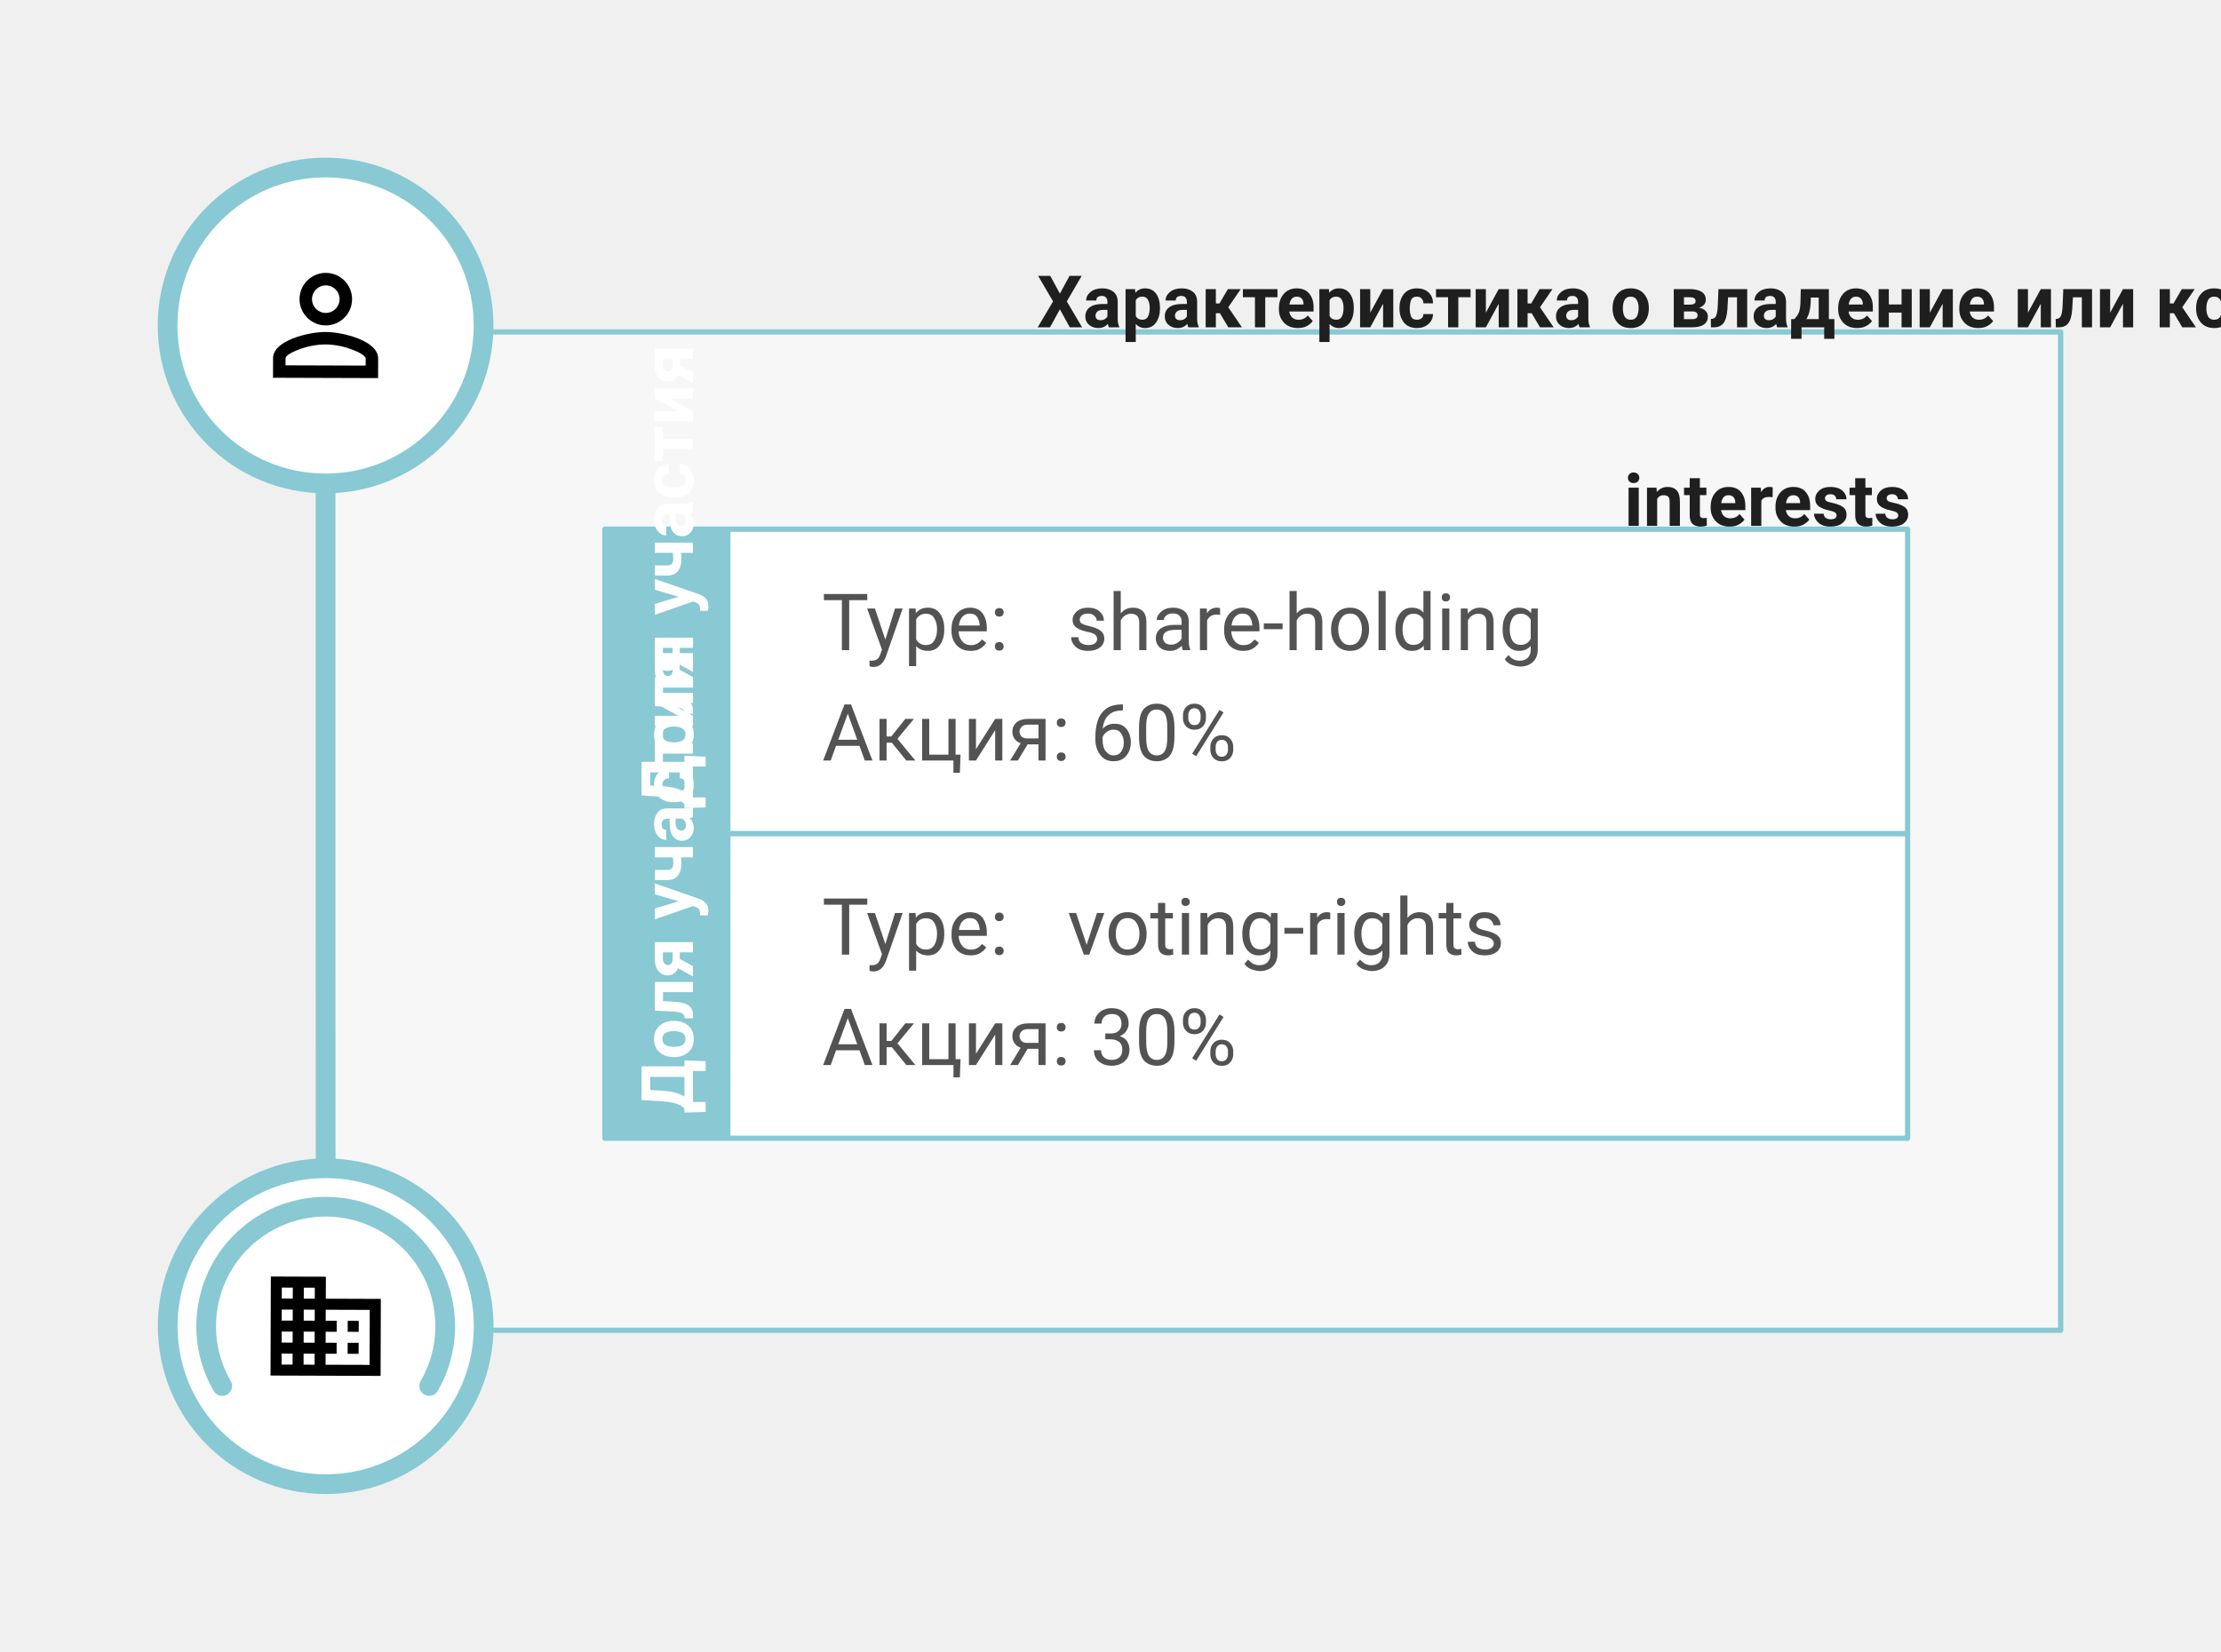
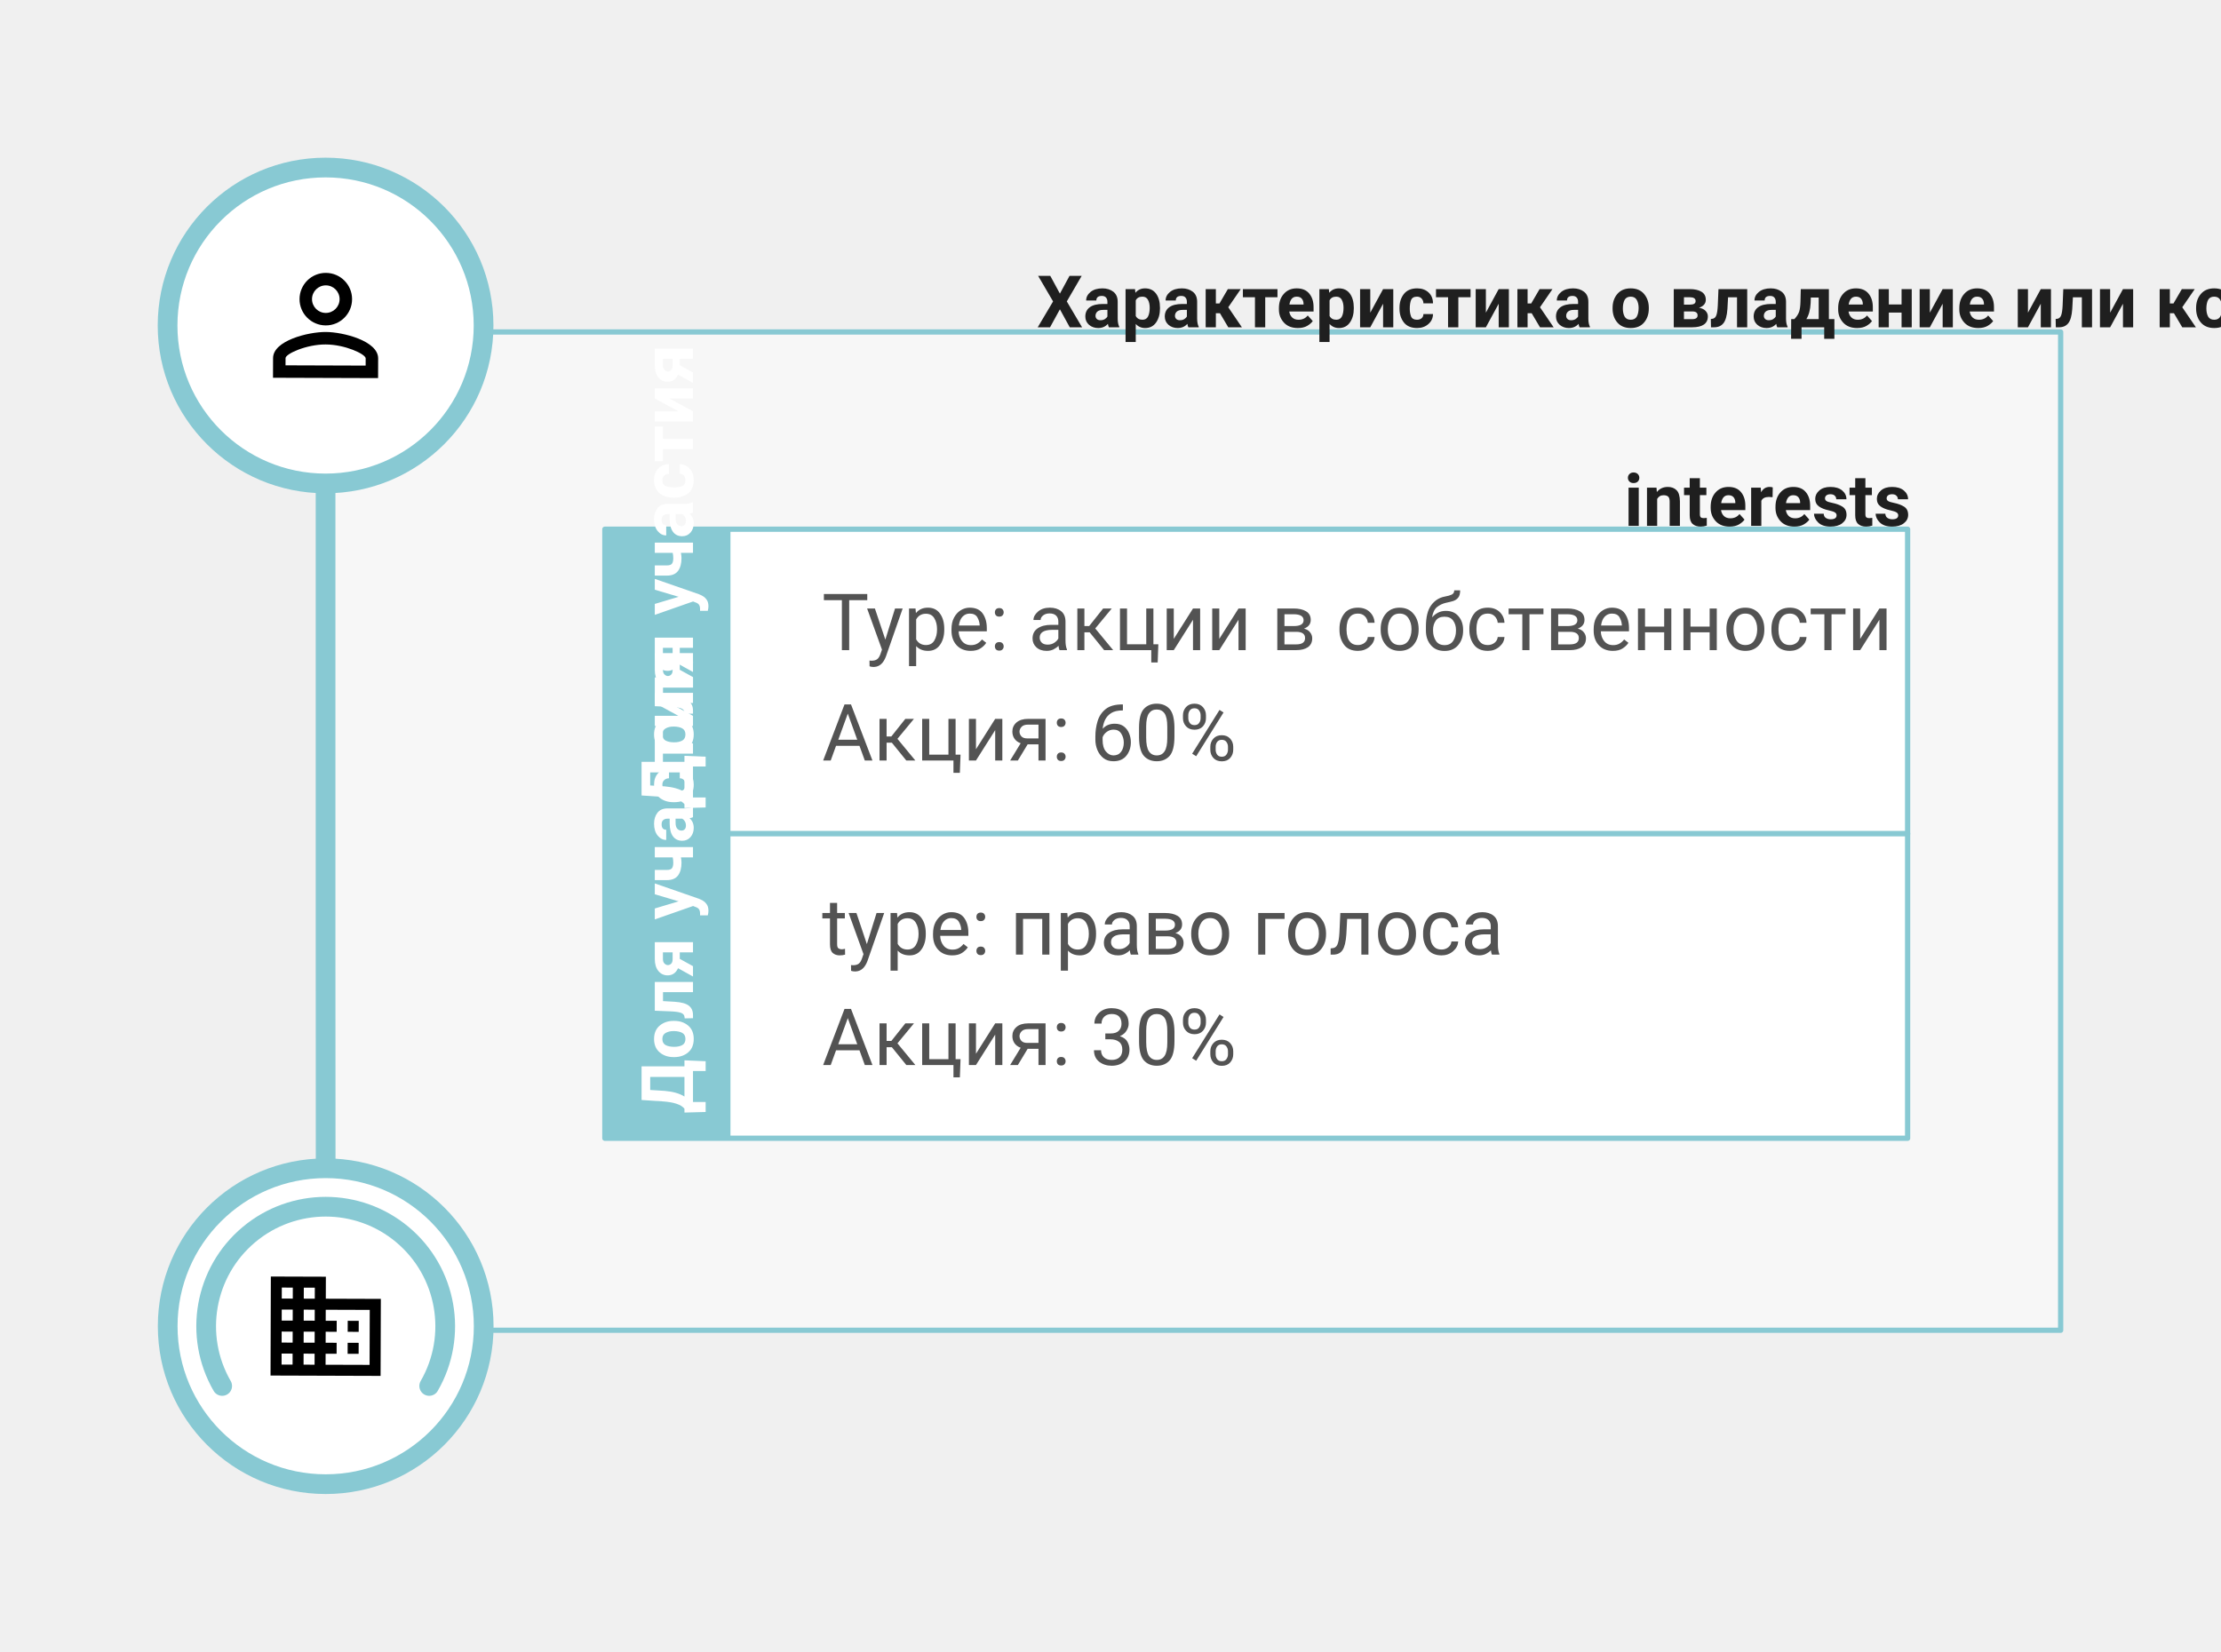
<svg xmlns="http://www.w3.org/2000/svg" id="Layer_1" data-name="Layer 1" viewBox="0 0 422.451 314.247" version="1.1" width="422.451" height="314.247">
  <defs id="defs3">
    <marker orient="auto" refY="0" refX="0" id="Arrow1Lend" style="overflow:visible">
      <path id="path4371" d="M 0,0 5,-5 -12.5,0 5,5 0,0 Z" style="fill:#00deb6;fill-opacity:1;fill-rule:evenodd;stroke:#00deb6;stroke-width:1pt;stroke-opacity:1" transform="matrix(-0.8,0,0,-0.8,-10,0)" />
    </marker>
    <marker orient="auto" refY="0" refX="0" id="Arrow1Mend" style="overflow:visible">
      <path id="path4377" d="M 0,0 5,-5 -12.5,0 5,5 0,0 Z" style="fill:#00deb6;fill-opacity:1;fill-rule:evenodd;stroke:#00deb6;stroke-width:1pt;stroke-opacity:1" transform="matrix(-0.4,0,0,-0.4,-4,0)" />
    </marker>
    <marker orient="auto" refY="0" refX="0" id="Arrow1Mstart" style="overflow:visible">
      <path id="path4374" d="M 0,0 5,-5 -12.5,0 5,5 0,0 Z" style="fill:#88c9d3;fill-opacity:1;fill-rule:evenodd;stroke:#88c9d3;stroke-width:1pt;stroke-opacity:1" transform="matrix(0.4,0,0,0.4,4,0)" />
    </marker>
    <style id="style5">.cls-1,.cls-10,.cls-11,.cls-7,.cls-8{fill:none;}.cls-1,.cls-11{stroke:#00deb6;}.cls-1,.cls-10,.cls-11,.cls-7{stroke-miterlimit:10;}.cls-2{fill:#00deb6;}.cls-3{font-size:16px;fill:#262737;}.cls-12,.cls-3{font-family:HKGrotesk-SemiBold, HK Grotesk;font-weight:700;}.cls-4{letter-spacing:-0.03em;}.cls-5{letter-spacing:-0.02em;}.cls-6{letter-spacing:0em;}.cls-7{stroke:#262737;}.cls-11,.cls-7{stroke-width:5px;}.cls-9{letter-spacing:-0.01em;}.cls-10{stroke:#e6e6e6;}.cls-12{font-size:12px;fill:gray;}.cls-13{letter-spacing:-0.03em;}.cls-14{letter-spacing:-0.01em;}.cls-15{letter-spacing:-0.02em;}.cls-16{letter-spacing:0em;}.cls-17{letter-spacing:0em;}.cls-18{letter-spacing:0em;}</style>
    <marker orient="auto" refY="0" refX="0" id="Arrow1Mstart-2" style="overflow:visible">
      <path id="path4374-0" d="M 0,0 5,-5 -12.5,0 5,5 0,0 Z" style="fill:#88c9d3;fill-opacity:1;fill-rule:evenodd;stroke:#88c9d3;stroke-width:1pt;stroke-opacity:1" transform="matrix(0.4,0,0,0.4,4,0)" />
    </marker>
    <clipPath id="p.1">
      <path style="clip-rule:evenodd" id="path3414" d="M 0,0 30,0 30,26 0,26 Z" />
    </clipPath>
    <clipPath id="p.2">
      <path style="clip-rule:evenodd" id="path3423" d="M 0,0 24,0 24,25 0,25 Z" />
    </clipPath>
    <clipPath id="p.1-3">
      <path style="clip-rule:evenodd" id="path3414-8" d="M 0,0 30,0 30,26 0,26 Z" />
    </clipPath>
    <clipPath id="p.1-3-0">
      <path style="clip-rule:evenodd" id="path3414-8-5" d="M 0,0 30,0 30,26 0,26 Z" />
    </clipPath>
    <clipPath id="p.2-5">
      <path style="clip-rule:evenodd" id="path3423-3" d="M 0,0 24,0 24,25 0,25 Z" />
    </clipPath>
    <clipPath id="p.1-9">
      <path style="clip-rule:evenodd" id="path3414-1" d="M 0,0 30,0 30,26 0,26 Z" />
    </clipPath>
    <marker orient="auto" refY="0" refX="0" id="Arrow1Mstart-2-5" style="overflow:visible">
      <path id="path4374-0-0" d="M 0,0 5,-5 -12.5,0 5,5 0,0 Z" style="fill:#00deb6;fill-opacity:1;fill-rule:evenodd;stroke:#00deb6;stroke-width:1pt;stroke-opacity:1" transform="matrix(0.4,0,0,0.4,4,0)" />
    </marker>
    <marker orient="auto" refY="0" refX="0" id="Arrow1Mstart-4" style="overflow:visible">
      <path id="path4374-9" d="M 0,0 5,-5 -12.5,0 5,5 0,0 Z" style="fill:#00deb6;fill-opacity:1;fill-rule:evenodd;stroke:#00deb6;stroke-width:1pt;stroke-opacity:1" transform="matrix(0.4,0,0,0.4,4,0)" />
    </marker>
    <marker orient="auto" refY="0" refX="0" id="Arrow1Mstart-2-9" style="overflow:visible">
      <path id="path4374-0-9" d="M 0,0 5,-5 -12.5,0 5,5 0,0 Z" style="fill:#88c9d3;fill-opacity:1;fill-rule:evenodd;stroke:#88c9d3;stroke-width:1pt;stroke-opacity:1" transform="matrix(0.4,0,0,0.4,4,0)" />
    </marker>
    <marker orient="auto" refY="0" refX="0" id="Arrow1Mstart-2-9-8" style="overflow:visible">
      <path id="path4374-0-9-9" d="M 0,0 5,-5 -12.5,0 5,5 0,0 Z" style="fill:#88c9d3;fill-opacity:1;fill-rule:evenodd;stroke:#88c9d3;stroke-width:1pt;stroke-opacity:1" transform="matrix(0.4,0,0,0.4,4,0)" />
    </marker>
  </defs>
  <rect style="fill:#f7f7f7;fill-opacity:1;stroke:#88c9d3;stroke-width:1;stroke-linecap:round;stroke-linejoin:round;stroke-miterlimit:10;stroke-dasharray:none;stroke-opacity:1" id="rect11772" width="330" height="189.927" x="61.951" y="63.161" />
  <circle class="cls-11" id="circle209-2-0-1" style="fill:#ffffff;fill-opacity:1;stroke:#88c9d3;stroke-width:3.75;stroke-linecap:round;stroke-miterlimit:8.5;stroke-dasharray:none;stroke-opacity:1" cx="61.949" cy="252.319" r="30.052" />
  <path class="cls-11" id="circle209-7-4" style="fill:none;stroke:#88c9d3;stroke-width:3.75;stroke-linecap:round;stroke-miterlimit:8.5;stroke-dasharray:none;stroke-opacity:1" d="m 42.26,263.687 a 22.735,22.735 0 0 1 5.075,-28.783 22.735,22.735 0 0 1 29.227,0 22.735,22.735 0 0 1 5.075,28.783" />
  <path class="cls-2" d="M 347.068,56.626 Z" id="path11-6" style="fill:#00deb6" />
  <path d="m 347.068,56.626 0,0 m 0,0 0,0 m 0,0 z m 0,0 z" id="path27-3" />
  <path class="cls-8" d="M 347.068,56.626 Z" id="path29-0" style="fill:none" />
  <path class="cls-8" d="M 347.068,56.626 Z" id="path41-6" style="fill:none" />
  <path d="m 347.068,56.626 z m 0,0 z m 0,0 z m 0,0 z m 0,0 z m 0,0 z m 0,0 z m 0,0 z m 0,0 z m 0,0 z m 0,0 z m 0,0 z" id="path43-0" />
  <path class="cls-10" d="m 347.068,56.626 0,0" id="path45-4" style="fill:none;stroke:#e6e6e6;stroke-miterlimit:10" />
  <path class="cls-10" d="m 347.068,56.626 0,0" id="path47-5" style="fill:none;stroke:#e6e6e6;stroke-miterlimit:10" />
  <path class="cls-10" d="m 347.068,56.626 0,0" id="path49-8" style="fill:none;stroke:#e6e6e6;stroke-miterlimit:10" />
  <path class="cls-10" d="m 347.068,56.626 0,0" id="path51-2" style="fill:none;stroke:#e6e6e6;stroke-miterlimit:10" />
  <path class="cls-10" d="m 347.068,56.626 0,0" id="path53-8" style="fill:none;stroke:#e6e6e6;stroke-miterlimit:10" />
  <path class="cls-10" d="m 347.068,56.626 0,0" id="path55-6" style="fill:none;stroke:#e6e6e6;stroke-miterlimit:10" />
  <path class="cls-10" d="m 347.068,56.626 0,0" id="path57-8" style="fill:none;stroke:#e6e6e6;stroke-miterlimit:10" />
  <path class="cls-10" d="m 347.068,56.626 0,0" id="path59-5" style="fill:none;stroke:#e6e6e6;stroke-miterlimit:10" />
  <path class="cls-10" d="m 347.068,56.626 0,0" id="path61-3" style="fill:none;stroke:#e6e6e6;stroke-miterlimit:10" />
  <path class="cls-10" d="m 347.068,56.626 0,0" id="path63-4" style="fill:none;stroke:#e6e6e6;stroke-miterlimit:10" />
  <path class="cls-10" d="m 347.068,56.626 0,0" id="path65-0" style="fill:none;stroke:#e6e6e6;stroke-miterlimit:10" />
  <path class="cls-10" d="m 347.068,56.626 0,0" id="path67-1" style="fill:none;stroke:#e6e6e6;stroke-miterlimit:10" />
  <path class="cls-10" d="m 347.068,56.626 0,0" id="path69-7" style="fill:none;stroke:#e6e6e6;stroke-miterlimit:10" />
  <path class="cls-10" d="m 347.068,56.626 0,0" id="path71-7" style="fill:none;stroke:#e6e6e6;stroke-miterlimit:10" />
  <path class="cls-10" d="m 347.068,56.626 0,0" id="path73-8" style="fill:none;stroke:#e6e6e6;stroke-miterlimit:10" />
  <path class="cls-10" d="m 347.068,56.626 0,0" id="path75-0" style="fill:none;stroke:#e6e6e6;stroke-miterlimit:10" />
  <path class="cls-10" d="m 347.068,56.626 0,0" id="path77-8" style="fill:none;stroke:#e6e6e6;stroke-miterlimit:10" />
  <path class="cls-11" d="m 347.068,56.626 0,0" id="path79-9" style="fill:none;stroke:#00deb6;stroke-width:5px;stroke-miterlimit:10" />
  <path class="cls-11" d="m 347.068,56.626 0,0" id="path85-7" style="fill:none;stroke:#00deb6;stroke-width:5px;stroke-miterlimit:10" />
  <path class="cls-11" d="m 347.068,56.626 0,0" id="path87-8" style="fill:none;stroke:#00deb6;stroke-width:5px;stroke-miterlimit:10" />
  <path class="cls-11" d="m 347.068,56.626 0,0" id="path89-3" style="fill:none;stroke:#00deb6;stroke-width:5px;stroke-miterlimit:10" />
  <path class="cls-11" d="m 347.068,56.626 0,0" id="path91-9" style="fill:none;stroke:#00deb6;stroke-width:5px;stroke-miterlimit:10" />
  <path class="cls-11" d="m 347.068,56.626 0,0" id="path93-7" style="fill:none;stroke:#00deb6;stroke-width:5px;stroke-miterlimit:10" />
  <path class="cls-11" d="m 347.068,56.626 0,0" id="path95-2" style="fill:none;stroke:#00deb6;stroke-width:5px;stroke-miterlimit:10" />
  <path class="cls-10" d="m 347.068,56.626 0,0" id="path97-5" style="fill:none;stroke:#e6e6e6;stroke-miterlimit:10" />
  <path class="cls-10" d="m 347.068,56.626 0,0" id="path99-0" style="fill:none;stroke:#e6e6e6;stroke-miterlimit:10" />
  <path class="cls-10" d="m 347.068,56.626 0,0" id="path101-2" style="fill:none;stroke:#e6e6e6;stroke-miterlimit:10" />
  <path class="cls-10" d="m 347.068,56.626 0,0" id="path103-4" style="fill:none;stroke:#e6e6e6;stroke-miterlimit:10" />
  <path class="cls-10" d="m 347.068,56.626 0,0" id="path105-8" style="fill:none;stroke:#e6e6e6;stroke-miterlimit:10" />
  <path class="cls-10" d="m 347.068,56.626 0,0" id="path107-0" style="fill:none;stroke:#e6e6e6;stroke-miterlimit:10" />
  <path class="cls-10" d="m 347.068,56.626 0,0" id="path109-6" style="fill:none;stroke:#e6e6e6;stroke-miterlimit:10" />
  <path class="cls-10" d="m 347.068,56.626 0,0" id="path111-2" style="fill:none;stroke:#e6e6e6;stroke-miterlimit:10" />
  <path class="cls-10" d="m 347.068,56.626 0,0" id="path113-6" style="fill:none;stroke:#e6e6e6;stroke-miterlimit:10" />
  <path class="cls-10" d="m 347.068,56.626 0,0" id="path115-5" style="fill:none;stroke:#e6e6e6;stroke-miterlimit:10" />
  <path class="cls-10" d="m 347.068,56.626 0,0" id="path117-6" style="fill:none;stroke:#e6e6e6;stroke-miterlimit:10" />
  <path class="cls-10" d="m 347.068,56.626 0,0" id="path119-6" style="fill:none;stroke:#e6e6e6;stroke-miterlimit:10" />
  <path class="cls-2" d="M 347.068,56.626 Z" id="path171-1" style="fill:#00deb6" />
  <path class="cls-2" d="M 347.068,56.626 Z" id="path197-3" style="fill:#00deb6" />
  <path class="cls-8" d="M 347.068,56.626 Z" id="path211-2" style="fill:none" />
  <path d="m 347.068,56.626 z m 0,0 z m 0,0 z m 0,0 z m 0,0 z m 0,0 z m 0,0 z m 0,0 z m 0,0 z m 0,0 z m 0,0 z m 0,0 z" id="path213-9" />
  <path id="path4516" d="m 61.97,247.087 0.013,-4.186 -10.466,-0.034 -0.059,18.838 20.932,0.068 0.048,-14.652 z m -6.32,12.539 -2.093,-0.007 0.006,-2.093 2.093,0.007 z m 0.013,-4.186 -2.093,-0.007 0.006,-2.093 2.093,0.007 z m 0.013,-4.186 -2.093,-0.007 0.006,-2.093 2.093,0.007 z m 0.013,-4.186 -2.093,-0.007 0.006,-2.093 2.093,0.007 z m 4.146,12.573 -2.093,-0.006 0.006,-2.095 2.093,0.007 z m 0.013,-4.186 -2.093,-0.006 0.006,-2.093 2.093,0.007 z m 0.013,-4.186 -2.093,-0.006 0.006,-2.093 2.093,0.007 z m 0.013,-4.186 -2.093,-0.006 0.007,-2.093 2.093,0.007 z m 10.426,12.593 -8.373,-0.025 0.006,-2.093 2.093,0.007 0.006,-2.093 -2.093,-0.006 0.006,-2.093 2.093,0.007 0.006,-2.093 -2.093,-0.006 0.006,-2.093 8.373,0.028 z m -2.066,-8.38 -2.093,-0.006 -0.007,2.093 2.093,0.007 z m -0.013,4.186 -2.093,-0.006 -0.007,2.093 2.093,0.007 z" />
  <circle class="cls-11" id="circle209-2-0-1-7" style="fill:#ffffff;fill-opacity:1;stroke:#88c9d3;stroke-width:3.75;stroke-linecap:round;stroke-miterlimit:8.5;stroke-dasharray:none;stroke-opacity:1" cx="61.927" cy="61.927" r="30.052" />
  <path style="fill:none;fill-rule:evenodd;stroke:#88c9d3;stroke-width:3.75;stroke-linecap:butt;stroke-linejoin:miter;stroke-miterlimit:8.5;stroke-dasharray:none;stroke-opacity:1" d="m 61.927,91.979 1.2e-5,85.868 0.016,44.42" id="path12354-2-8-1" />
  <path id="path5743" d="m 61.979,54.292 a 2.623,2.623 0 1 1 -2.632,2.614 2.623,2.623 0 0 1 2.632,-2.614 m -0.036,11.242 c 3.71,0.012 7.614,1.849 7.611,2.648 l -0.005,1.374 -15.24,-0.05 0.005,-1.374 c 0,-0.799 3.918,-2.611 7.629,-2.598 m 0.044,-13.616 a 4.997,4.997 0 1 0 4.981,5.013 4.995,4.995 0 0 0 -4.981,-5.013 z m -0.036,11.242 c -3.335,-0.011 -9.999,1.641 -10.011,4.964 l -0.012,3.747 19.986,0.064 0.013,-3.747 c 0.011,-3.322 -6.641,-5.017 -9.976,-5.028 z" />
  <g id="g9888" transform="translate(-9.746174,22.75386)">
    <rect y="77.933" x="124.796" height="57.937" width="247.794" id="rect11772-8" style="fill:#ffffff;fill-opacity:1;stroke:#88c9d3;stroke-width:1;stroke-linecap:round;stroke-linejoin:round;stroke-miterlimit:10;stroke-dasharray:none;stroke-opacity:1" />
    <rect y="77.933" x="124.796" height="57.937" width="23.89" id="rect9705" style="color:#000000;clip-rule:nonzero;display:inline;overflow:visible;visibility:visible;opacity:1;isolation:auto;mix-blend-mode:normal;color-interpolation:sRGB;color-interpolation-filters:linearRGB;solid-color:#000000;solid-opacity:1;fill:#88c9d3;fill-opacity:1;fill-rule:nonzero;stroke:none;stroke-width:1;stroke-linecap:round;stroke-linejoin:miter;stroke-miterlimit:10;stroke-dasharray:none;stroke-dashoffset:0;stroke-opacity:1;color-rendering:auto;image-rendering:auto;shape-rendering:auto;text-rendering:auto;enable-background:accumulate" />
    <text transform="matrix(0,-1,1,0,0,0)" y="141.558" x="-142.152" style="font-style:normal;font-variant:normal;font-weight:bold;font-stretch:normal;font-size:13.75px;line-height:125%;font-family:Roboto;-inkscape-font-specification:'Roboto, Bold';text-align:start;writing-mode:lr-tb;text-anchor:start;fill:#ffffff;fill-opacity:1" id="text31" class="cls-3">
      <tspan style="font-style:normal;font-variant:normal;font-weight:bold;font-stretch:normal;font-size:13.75px;line-height:125%;font-family:Roboto;-inkscape-font-specification:'Roboto, Bold';text-align:start;writing-mode:lr-tb;text-anchor:start;fill:#ffffff;fill-opacity:1" id="tspan35" y="141.558" x="-131.152">Доля участия</tspan>
    </text>
    <text id="text14691" y="100.934" x="166.099" style="font-style:normal;font-variant:normal;font-weight:normal;font-stretch:normal;font-size:15px;line-height:140%;font-family:Roboto;-inkscape-font-specification:'Roboto, Normal';text-align:start;letter-spacing:0px;word-spacing:0px;writing-mode:lr-tb;text-anchor:start;fill:#535353;fill-opacity:1;stroke:none;stroke-width:1px;stroke-linecap:butt;stroke-linejoin:miter;stroke-opacity:1" xml:space="preserve">
-       <tspan id="tspan9721" style="color:#000000;font-style:normal;font-variant:normal;font-weight:normal;font-stretch:normal;font-size:15px;line-height:140%;font-family:Roboto;-inkscape-font-specification:'Roboto, Normal';text-align:start;writing-mode:lr-tb;text-anchor:start;clip-rule:nonzero;display:inline;overflow:visible;visibility:visible;opacity:1;isolation:auto;mix-blend-mode:normal;color-interpolation:sRGB;color-interpolation-filters:linearRGB;solid-color:#000000;solid-opacity:1;fill:#535353;fill-opacity:1;fill-rule:nonzero;stroke:none;stroke-width:1px;stroke-linecap:butt;stroke-linejoin:miter;stroke-miterlimit:4;stroke-dasharray:none;stroke-dashoffset:0;stroke-opacity:1;color-rendering:auto;image-rendering:auto;shape-rendering:auto;text-rendering:auto;enable-background:accumulate" y="100.934" x="166.099">Type:   share-holding</tspan>
+       <tspan id="tspan9721" style="color:#000000;font-style:normal;font-variant:normal;font-weight:normal;font-stretch:normal;font-size:15px;line-height:140%;font-family:Roboto;-inkscape-font-specification:'Roboto, Normal';text-align:start;writing-mode:lr-tb;text-anchor:start;clip-rule:nonzero;display:inline;overflow:visible;visibility:visible;opacity:1;isolation:auto;mix-blend-mode:normal;color-interpolation:sRGB;color-interpolation-filters:linearRGB;solid-color:#000000;solid-opacity:1;fill:#535353;fill-opacity:1;fill-rule:nonzero;stroke:none;stroke-width:1px;stroke-linecap:butt;stroke-linejoin:miter;stroke-miterlimit:4;stroke-dasharray:none;stroke-dashoffset:0;stroke-opacity:1;color-rendering:auto;image-rendering:auto;shape-rendering:auto;text-rendering:auto;enable-background:accumulate" y="100.934" x="166.099">Type: акции в собственности</tspan>
      <tspan id="tspan9725" style="color:#000000;font-style:normal;font-variant:normal;font-weight:normal;font-stretch:normal;font-size:15px;line-height:140%;font-family:Roboto;-inkscape-font-specification:'Roboto, Normal';text-align:start;writing-mode:lr-tb;text-anchor:start;clip-rule:nonzero;display:inline;overflow:visible;visibility:visible;opacity:1;isolation:auto;mix-blend-mode:normal;color-interpolation:sRGB;color-interpolation-filters:linearRGB;solid-color:#000000;solid-opacity:1;fill:#535353;fill-opacity:1;fill-rule:nonzero;stroke:none;stroke-width:1px;stroke-linecap:butt;stroke-linejoin:miter;stroke-miterlimit:4;stroke-dasharray:none;stroke-dashoffset:0;stroke-opacity:1;color-rendering:auto;image-rendering:auto;shape-rendering:auto;text-rendering:auto;enable-background:accumulate" y="121.934" x="166.099">Aкция: 60%</tspan>
    </text>
  </g>
  <text class="cls-3" id="text31-0" style="font-style:normal;font-variant:normal;font-weight:bold;font-stretch:normal;font-size:13.75px;line-height:125%;font-family:Roboto;-inkscape-font-specification:'Roboto, Bold';text-align:start;writing-mode:lr-tb;text-anchor:start;fill:#ffffff;fill-opacity:1" x="297.908" y="100.046">
    <tspan x="308.908" y="100.046" id="tspan35-6" style="font-style:normal;font-variant:normal;font-weight:bold;font-stretch:normal;font-size:13.75px;line-height:125%;font-family:Roboto;-inkscape-font-specification:'Roboto, Bold';text-align:start;writing-mode:lr-tb;text-anchor:start;fill:#1f1f1f;fill-opacity:1">interests</tspan>
  </text>
  <text id="text9873" y="62.268" x="197.225" style="font-style:normal;font-variant:normal;font-weight:bold;font-stretch:normal;font-size:13.75px;line-height:120%;font-family:Roboto;-inkscape-font-specification:'Roboto, Bold';text-align:start;letter-spacing:0px;word-spacing:0px;writing-mode:lr-tb;text-anchor:start;fill:#1f1f1f;fill-opacity:1;stroke:none;stroke-width:1px;stroke-linecap:butt;stroke-linejoin:miter;stroke-opacity:1" xml:space="preserve">
    <tspan y="62.268" x="197.225" id="tspan9875">Характеристика о владение или контроль</tspan>
  </text>
  <g id="g9727-0" transform="translate(-146.2801,-163.9225)">
    <rect y="322.547" x="261.33" height="57.937" width="247.794" id="rect11772-8-5" style="fill:#ffffff;fill-opacity:1;stroke:#88c9d3;stroke-width:1;stroke-linecap:round;stroke-linejoin:round;stroke-miterlimit:10;stroke-dasharray:none;stroke-opacity:1" />
    <rect y="322.547" x="261.33" height="57.937" width="23.89" id="rect9705-6" style="color:#000000;clip-rule:nonzero;display:inline;overflow:visible;visibility:visible;opacity:1;isolation:auto;mix-blend-mode:normal;color-interpolation:sRGB;color-interpolation-filters:linearRGB;solid-color:#000000;solid-opacity:1;fill:#88c9d3;fill-opacity:1;fill-rule:nonzero;stroke:none;stroke-width:1;stroke-linecap:round;stroke-linejoin:miter;stroke-miterlimit:10;stroke-dasharray:none;stroke-dashoffset:0;stroke-opacity:1;color-rendering:auto;image-rendering:auto;shape-rendering:auto;text-rendering:auto;enable-background:accumulate" />
    <text transform="matrix(0,-1,1,0,0,0)" y="278.092" x="-386.766" style="font-style:normal;font-variant:normal;font-weight:bold;font-stretch:normal;font-size:13.75px;line-height:125%;font-family:Roboto;-inkscape-font-specification:'Roboto, Bold';text-align:start;writing-mode:lr-tb;text-anchor:start;fill:#ffffff;fill-opacity:1" id="text31-7" class="cls-3">
      <tspan style="font-style:normal;font-variant:normal;font-weight:bold;font-stretch:normal;font-size:13.75px;line-height:125%;font-family:Roboto;-inkscape-font-specification:'Roboto, Bold';text-align:start;writing-mode:lr-tb;text-anchor:start;fill:#ffffff;fill-opacity:1" id="tspan35-7" y="278.092" x="-375.766">Доля участия</tspan>
    </text>
    <text id="text14691-4" y="345.547" x="302.633" style="font-style:normal;font-variant:normal;font-weight:normal;font-stretch:normal;font-size:15px;line-height:140%;font-family:Roboto;-inkscape-font-specification:'Roboto, Normal';text-align:start;letter-spacing:0px;word-spacing:0px;writing-mode:lr-tb;text-anchor:start;fill:#535353;fill-opacity:1;stroke:none;stroke-width:1px;stroke-linecap:butt;stroke-linejoin:miter;stroke-opacity:1" xml:space="preserve">
-       <tspan id="tspan9721-0" style="color:#000000;font-style:normal;font-variant:normal;font-weight:normal;font-stretch:normal;font-size:15px;line-height:140%;font-family:Roboto;-inkscape-font-specification:'Roboto, Normal';text-align:start;writing-mode:lr-tb;text-anchor:start;clip-rule:nonzero;display:inline;overflow:visible;visibility:visible;opacity:1;isolation:auto;mix-blend-mode:normal;color-interpolation:sRGB;color-interpolation-filters:linearRGB;solid-color:#000000;solid-opacity:1;fill:#535353;fill-opacity:1;fill-rule:nonzero;stroke:none;stroke-width:1px;stroke-linecap:butt;stroke-linejoin:miter;stroke-miterlimit:4;stroke-dasharray:none;stroke-dashoffset:0;stroke-opacity:1;color-rendering:auto;image-rendering:auto;shape-rendering:auto;text-rendering:auto;enable-background:accumulate" y="345.547" x="302.633">Type:   voting-rights</tspan>
+       <tspan id="tspan9721-0" style="color:#000000;font-style:normal;font-variant:normal;font-weight:normal;font-stretch:normal;font-size:15px;line-height:140%;font-family:Roboto;-inkscape-font-specification:'Roboto, Normal';text-align:start;writing-mode:lr-tb;text-anchor:start;clip-rule:nonzero;display:inline;overflow:visible;visibility:visible;opacity:1;isolation:auto;mix-blend-mode:normal;color-interpolation:sRGB;color-interpolation-filters:linearRGB;solid-color:#000000;solid-opacity:1;fill:#535353;fill-opacity:1;fill-rule:nonzero;stroke:none;stroke-width:1px;stroke-linecap:butt;stroke-linejoin:miter;stroke-miterlimit:4;stroke-dasharray:none;stroke-dashoffset:0;stroke-opacity:1;color-rendering:auto;image-rendering:auto;shape-rendering:auto;text-rendering:auto;enable-background:accumulate" y="345.547" x="302.633">type: право голоса</tspan>
      <tspan id="tspan9725-6" style="color:#000000;font-style:normal;font-variant:normal;font-weight:normal;font-stretch:normal;font-size:15px;line-height:140%;font-family:Roboto;-inkscape-font-specification:'Roboto, Normal';text-align:start;writing-mode:lr-tb;text-anchor:start;clip-rule:nonzero;display:inline;overflow:visible;visibility:visible;opacity:1;isolation:auto;mix-blend-mode:normal;color-interpolation:sRGB;color-interpolation-filters:linearRGB;solid-color:#000000;solid-opacity:1;fill:#535353;fill-opacity:1;fill-rule:nonzero;stroke:none;stroke-width:1px;stroke-linecap:butt;stroke-linejoin:miter;stroke-miterlimit:4;stroke-dasharray:none;stroke-dashoffset:0;stroke-opacity:1;color-rendering:auto;image-rendering:auto;shape-rendering:auto;text-rendering:auto;enable-background:accumulate" y="366.547" x="302.633">Aкция: 30%</tspan>
    </text>
  </g>
</svg>
